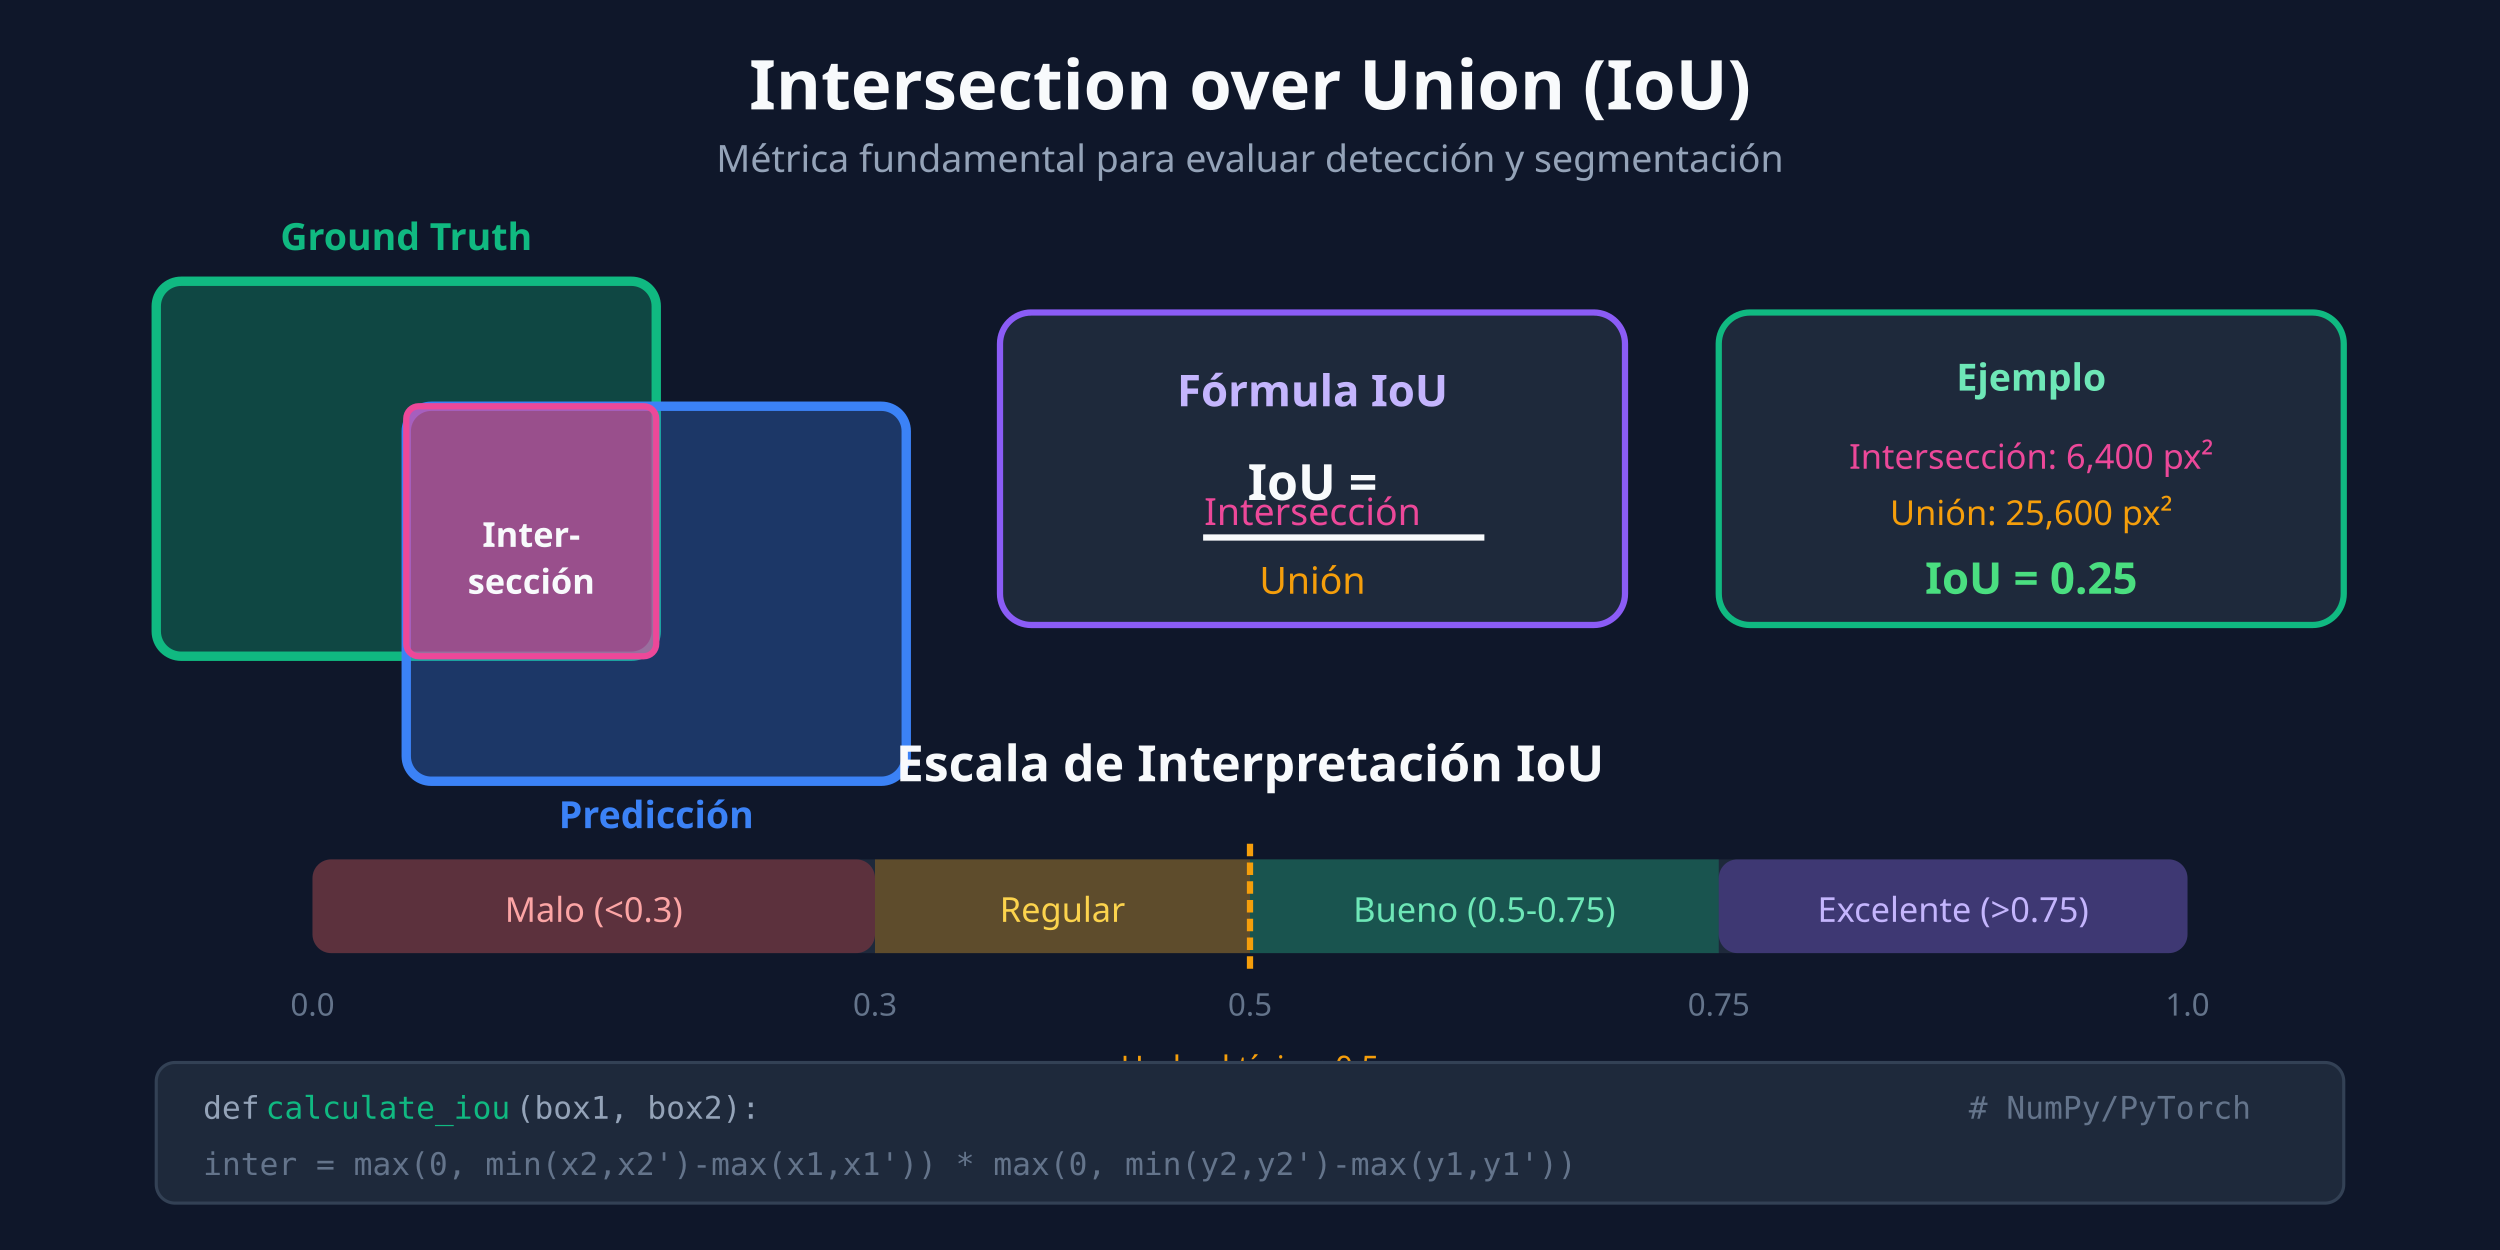
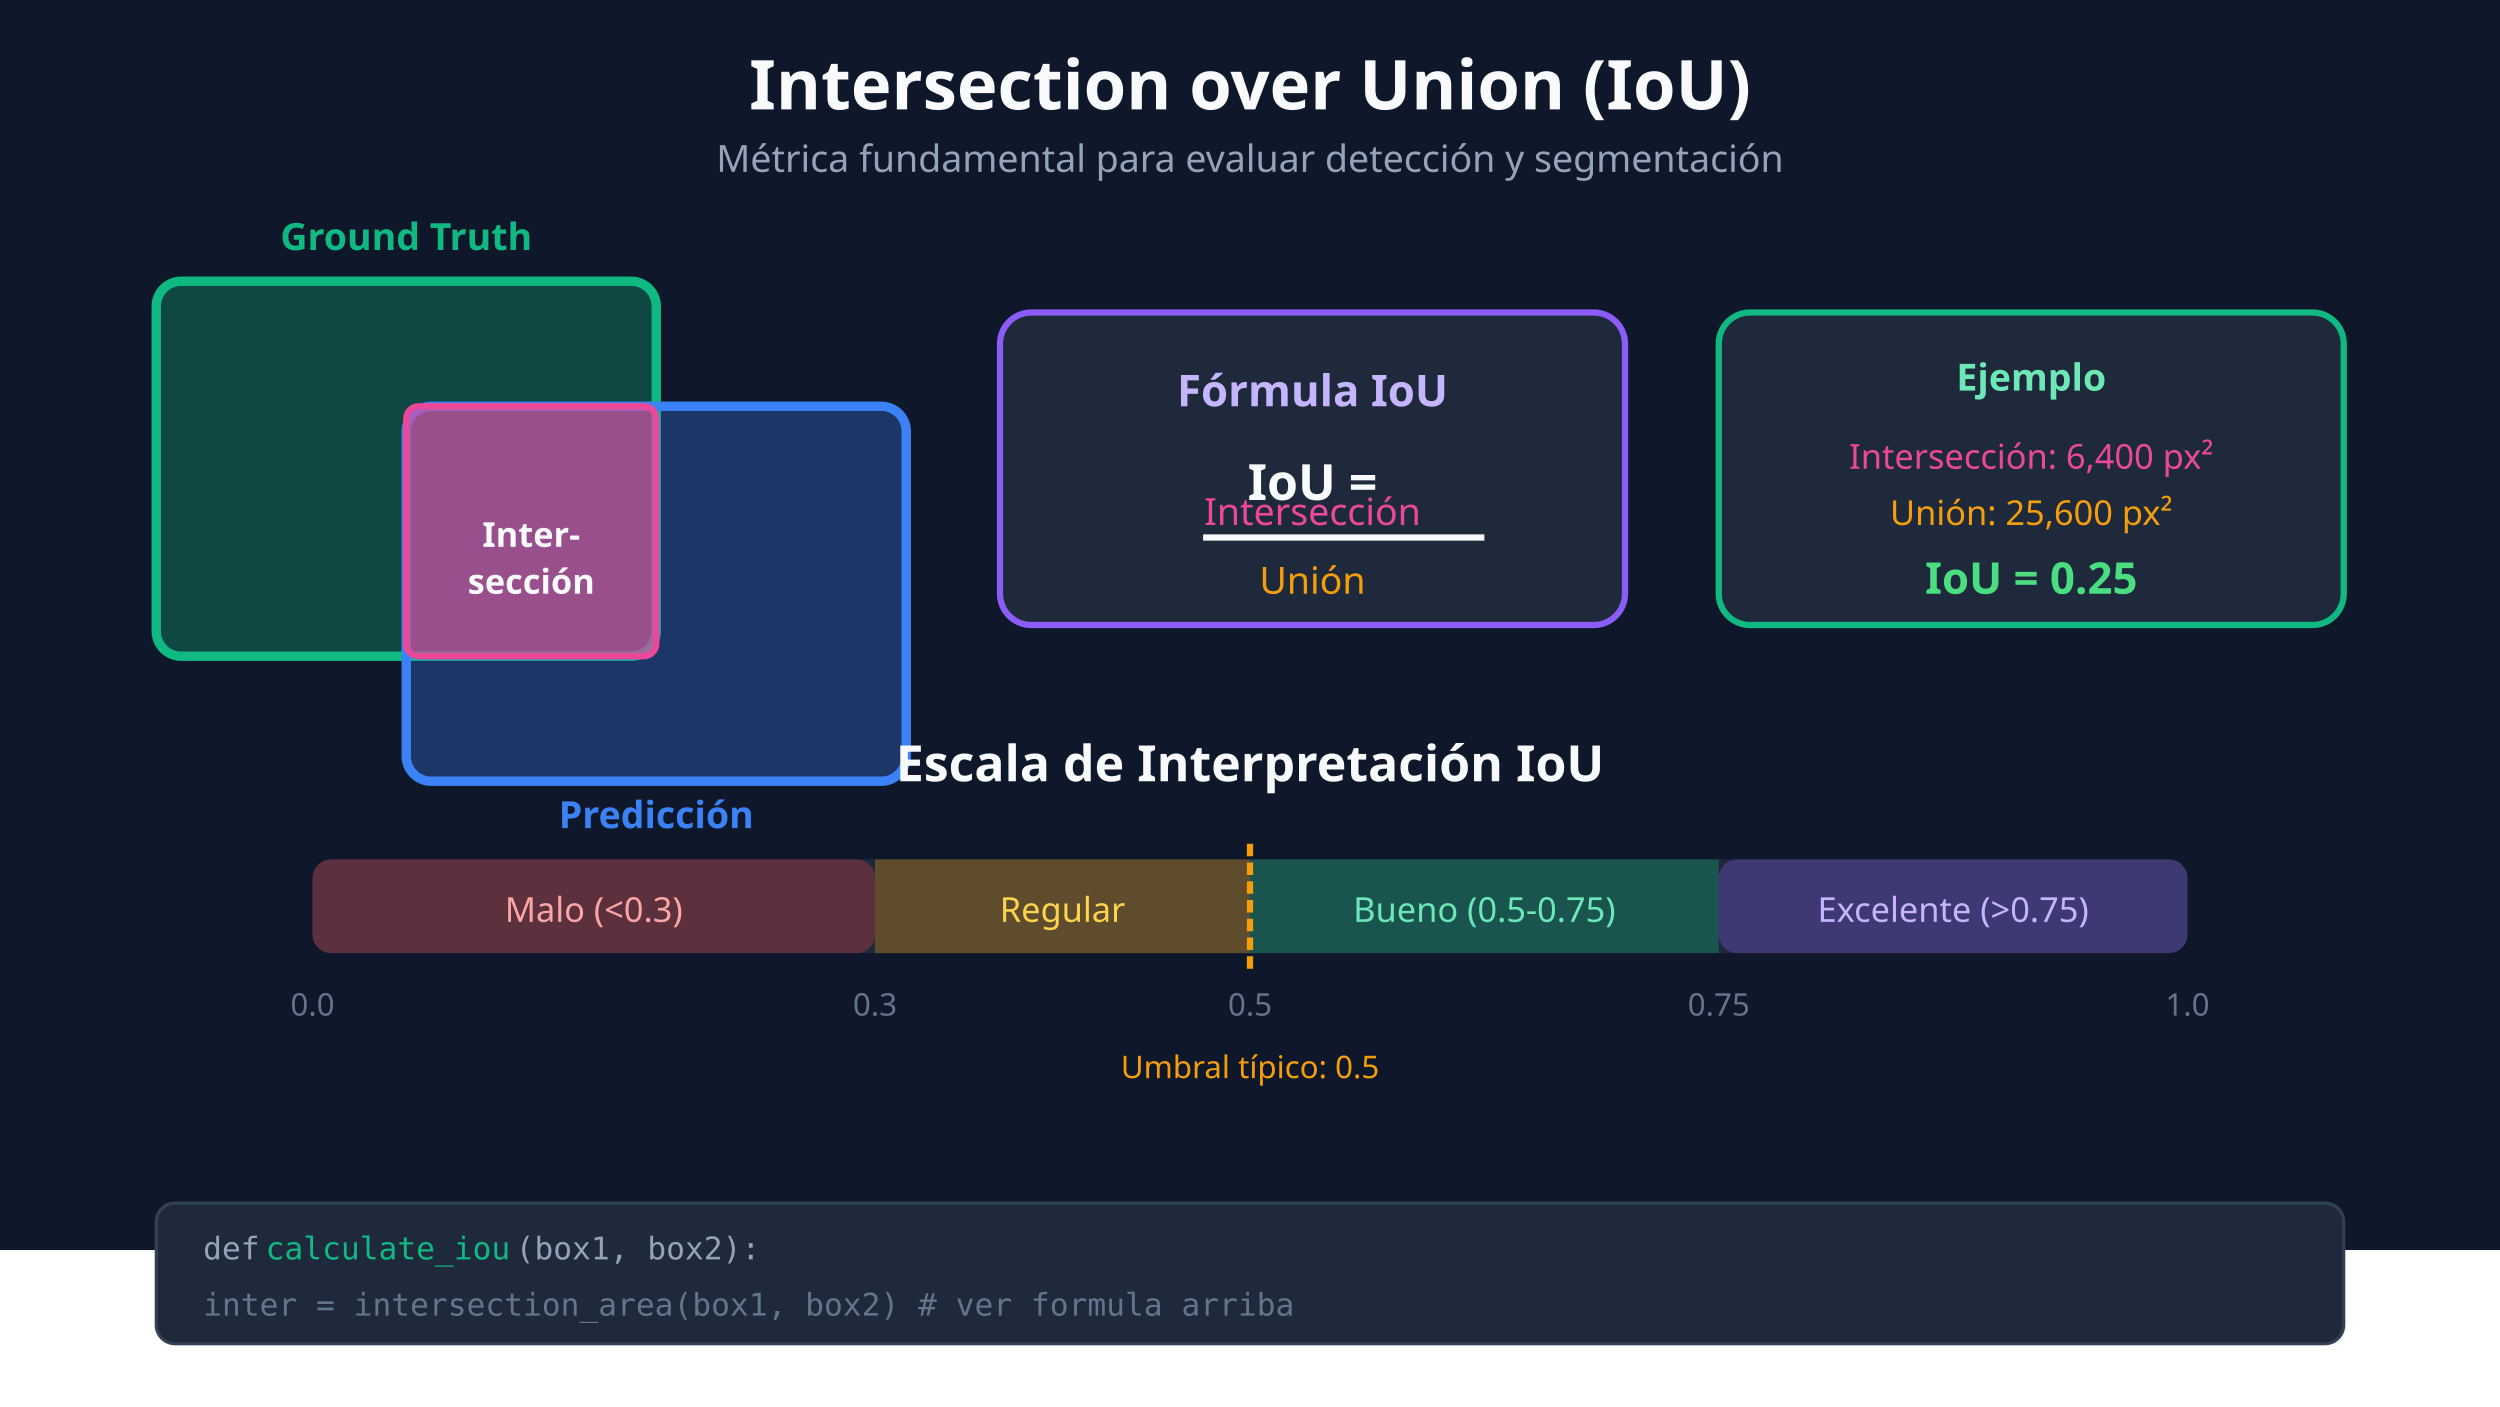
- <svg xmlns="http://www.w3.org/2000/svg" viewBox="0 0 800 400">
+ <svg xmlns="http://www.w3.org/2000/svg" viewBox="0 0 800 450">
  <rect width="800" height="400" fill="#0f172a" />
  <text x="400" y="35" text-anchor="middle" fill="#f8fafc" font-family="system-ui, sans-serif" font-size="22" font-weight="bold">Intersection over Union (IoU)</text>
  <text x="400" y="55" text-anchor="middle" fill="#94a3b8" font-family="system-ui, sans-serif" font-size="12">Métrica fundamental para evaluar detección y segmentación</text>
  <g transform="translate(50, 90)">
    <rect x="0" y="0" width="160" height="120" rx="8" fill="#10B981" fill-opacity="0.3" stroke="#10B981" stroke-width="3" />
    <text x="80" y="-10" text-anchor="middle" fill="#10B981" font-family="system-ui, sans-serif" font-size="12" font-weight="bold">Ground Truth</text>
    <rect x="80" y="40" width="160" height="120" rx="8" fill="#3B82F6" fill-opacity="0.3" stroke="#3B82F6" stroke-width="3" />
    <text x="160" y="175" text-anchor="middle" fill="#3B82F6" font-family="system-ui, sans-serif" font-size="12" font-weight="bold">Predicción</text>
    <rect x="80" y="40" width="80" height="80" rx="4" fill="#EC4899" fill-opacity="0.6" stroke="#EC4899" stroke-width="2" />
    <text x="120" y="85" text-anchor="middle" fill="#f8fafc" font-family="system-ui, sans-serif" font-size="11" font-weight="bold">Inter-</text>
    <text x="120" y="100" text-anchor="middle" fill="#f8fafc" font-family="system-ui, sans-serif" font-size="11" font-weight="bold">sección</text>
  </g>
  <g transform="translate(320, 100)">
    <rect x="0" y="0" width="200" height="100" rx="10" fill="#1e293b" stroke="#8B5CF6" stroke-width="2" />
    <text x="100" y="30" text-anchor="middle" fill="#c4b5fd" font-family="system-ui, sans-serif" font-size="14" font-weight="bold">Fórmula IoU</text>
    <text x="100" y="60" text-anchor="middle" fill="#f8fafc" font-family="system-ui, sans-serif" font-size="16" font-weight="bold">IoU = </text>
    <line x1="65" y1="72" x2="155" y2="72" stroke="#f8fafc" stroke-width="2" />
    <text x="100" y="68" text-anchor="middle" fill="#EC4899" font-family="system-ui, sans-serif" font-size="12">Intersección</text>
    <text x="100" y="90" text-anchor="middle" fill="#F59E0B" font-family="system-ui, sans-serif" font-size="12">Unión</text>
  </g>
  <g transform="translate(550, 100)">
    <rect x="0" y="0" width="200" height="100" rx="10" fill="#1e293b" stroke="#10B981" stroke-width="2" />
    <text x="100" y="25" text-anchor="middle" fill="#6ee7b7" font-family="system-ui, sans-serif" font-size="12" font-weight="bold">Ejemplo</text>
    <text x="100" y="50" text-anchor="middle" fill="#EC4899" font-family="system-ui, sans-serif" font-size="11">Intersección: 6,400 px²</text>
    <text x="100" y="68" text-anchor="middle" fill="#F59E0B" font-family="system-ui, sans-serif" font-size="11">Unión: 25,600 px²</text>
    <text x="100" y="90" text-anchor="middle" fill="#4ade80" font-family="system-ui, sans-serif" font-size="14" font-weight="bold">IoU = 0.25</text>
  </g>
  <g transform="translate(50, 250)">
    <text x="350" y="0" text-anchor="middle" fill="#f8fafc" font-family="system-ui, sans-serif" font-size="16" font-weight="bold">Escala de Interpretación IoU</text>
    <rect x="50" y="25" width="600" height="30" rx="6" fill="#1e293b" />
    <rect x="50" y="25" width="180" height="30" rx="6" fill="#EF4444" fill-opacity="0.3" />
    <text x="140" y="45" text-anchor="middle" fill="#fca5a5" font-family="system-ui, sans-serif" font-size="11">Malo (&lt;0.3)</text>
    <rect x="230" y="25" width="120" height="30" fill="#F59E0B" fill-opacity="0.3" />
    <text x="290" y="45" text-anchor="middle" fill="#fcd34d" font-family="system-ui, sans-serif" font-size="11">Regular</text>
    <rect x="350" y="25" width="150" height="30" fill="#10B981" fill-opacity="0.3" />
    <text x="425" y="45" text-anchor="middle" fill="#6ee7b7" font-family="system-ui, sans-serif" font-size="11">Bueno (0.5-0.75)</text>
    <rect x="500" y="25" width="150" height="30" rx="6" fill="#8B5CF6" fill-opacity="0.3" />
    <text x="575" y="45" text-anchor="middle" fill="#c4b5fd" font-family="system-ui, sans-serif" font-size="11">Excelente (&gt;0.75)</text>
    <text x="50" y="75" text-anchor="middle" fill="#64748b" font-family="system-ui, sans-serif" font-size="10">0.0</text>
    <text x="230" y="75" text-anchor="middle" fill="#64748b" font-family="system-ui, sans-serif" font-size="10">0.3</text>
    <text x="350" y="75" text-anchor="middle" fill="#64748b" font-family="system-ui, sans-serif" font-size="10">0.5</text>
    <text x="500" y="75" text-anchor="middle" fill="#64748b" font-family="system-ui, sans-serif" font-size="10">0.75</text>
    <text x="650" y="75" text-anchor="middle" fill="#64748b" font-family="system-ui, sans-serif" font-size="10">1.0</text>
    <line x1="350" y1="20" x2="350" y2="60" stroke="#F59E0B" stroke-width="2" stroke-dasharray="4,2" />
    <text x="350" y="95" text-anchor="middle" fill="#F59E0B" font-family="system-ui, sans-serif" font-size="10">Umbral típico: 0.5</text>
  </g>
-   <g transform="translate(50, 340)">
+   <g transform="translate(50, 385)">
    <rect x="0" y="0" width="700" height="45" rx="6" fill="#1e293b" stroke="#334155" stroke-width="1" />
    <text x="15" y="18" fill="#94a3b8" font-family="monospace" font-size="10">def</text>
    <text x="35" y="18" fill="#10B981" font-family="monospace" font-size="10">calculate_iou</text>
    <text x="115" y="18" fill="#94a3b8" font-family="monospace" font-size="10">(box1, box2):</text>
-     <text x="15" y="36" fill="#64748b" font-family="monospace" font-size="10">    inter = max(0, min(x2,x2')-max(x1,x1')) * max(0, min(y2,y2')-max(y1,y1'))</text>
-     <text x="580" y="18" fill="#64748b" font-family="monospace" font-size="10"># NumPy/PyTorch</text>
+     <text x="15" y="36" fill="#64748b" font-family="monospace" font-size="10">    inter = intersection_area(box1, box2)  # ver formula arriba</text>
  </g>
</svg>
